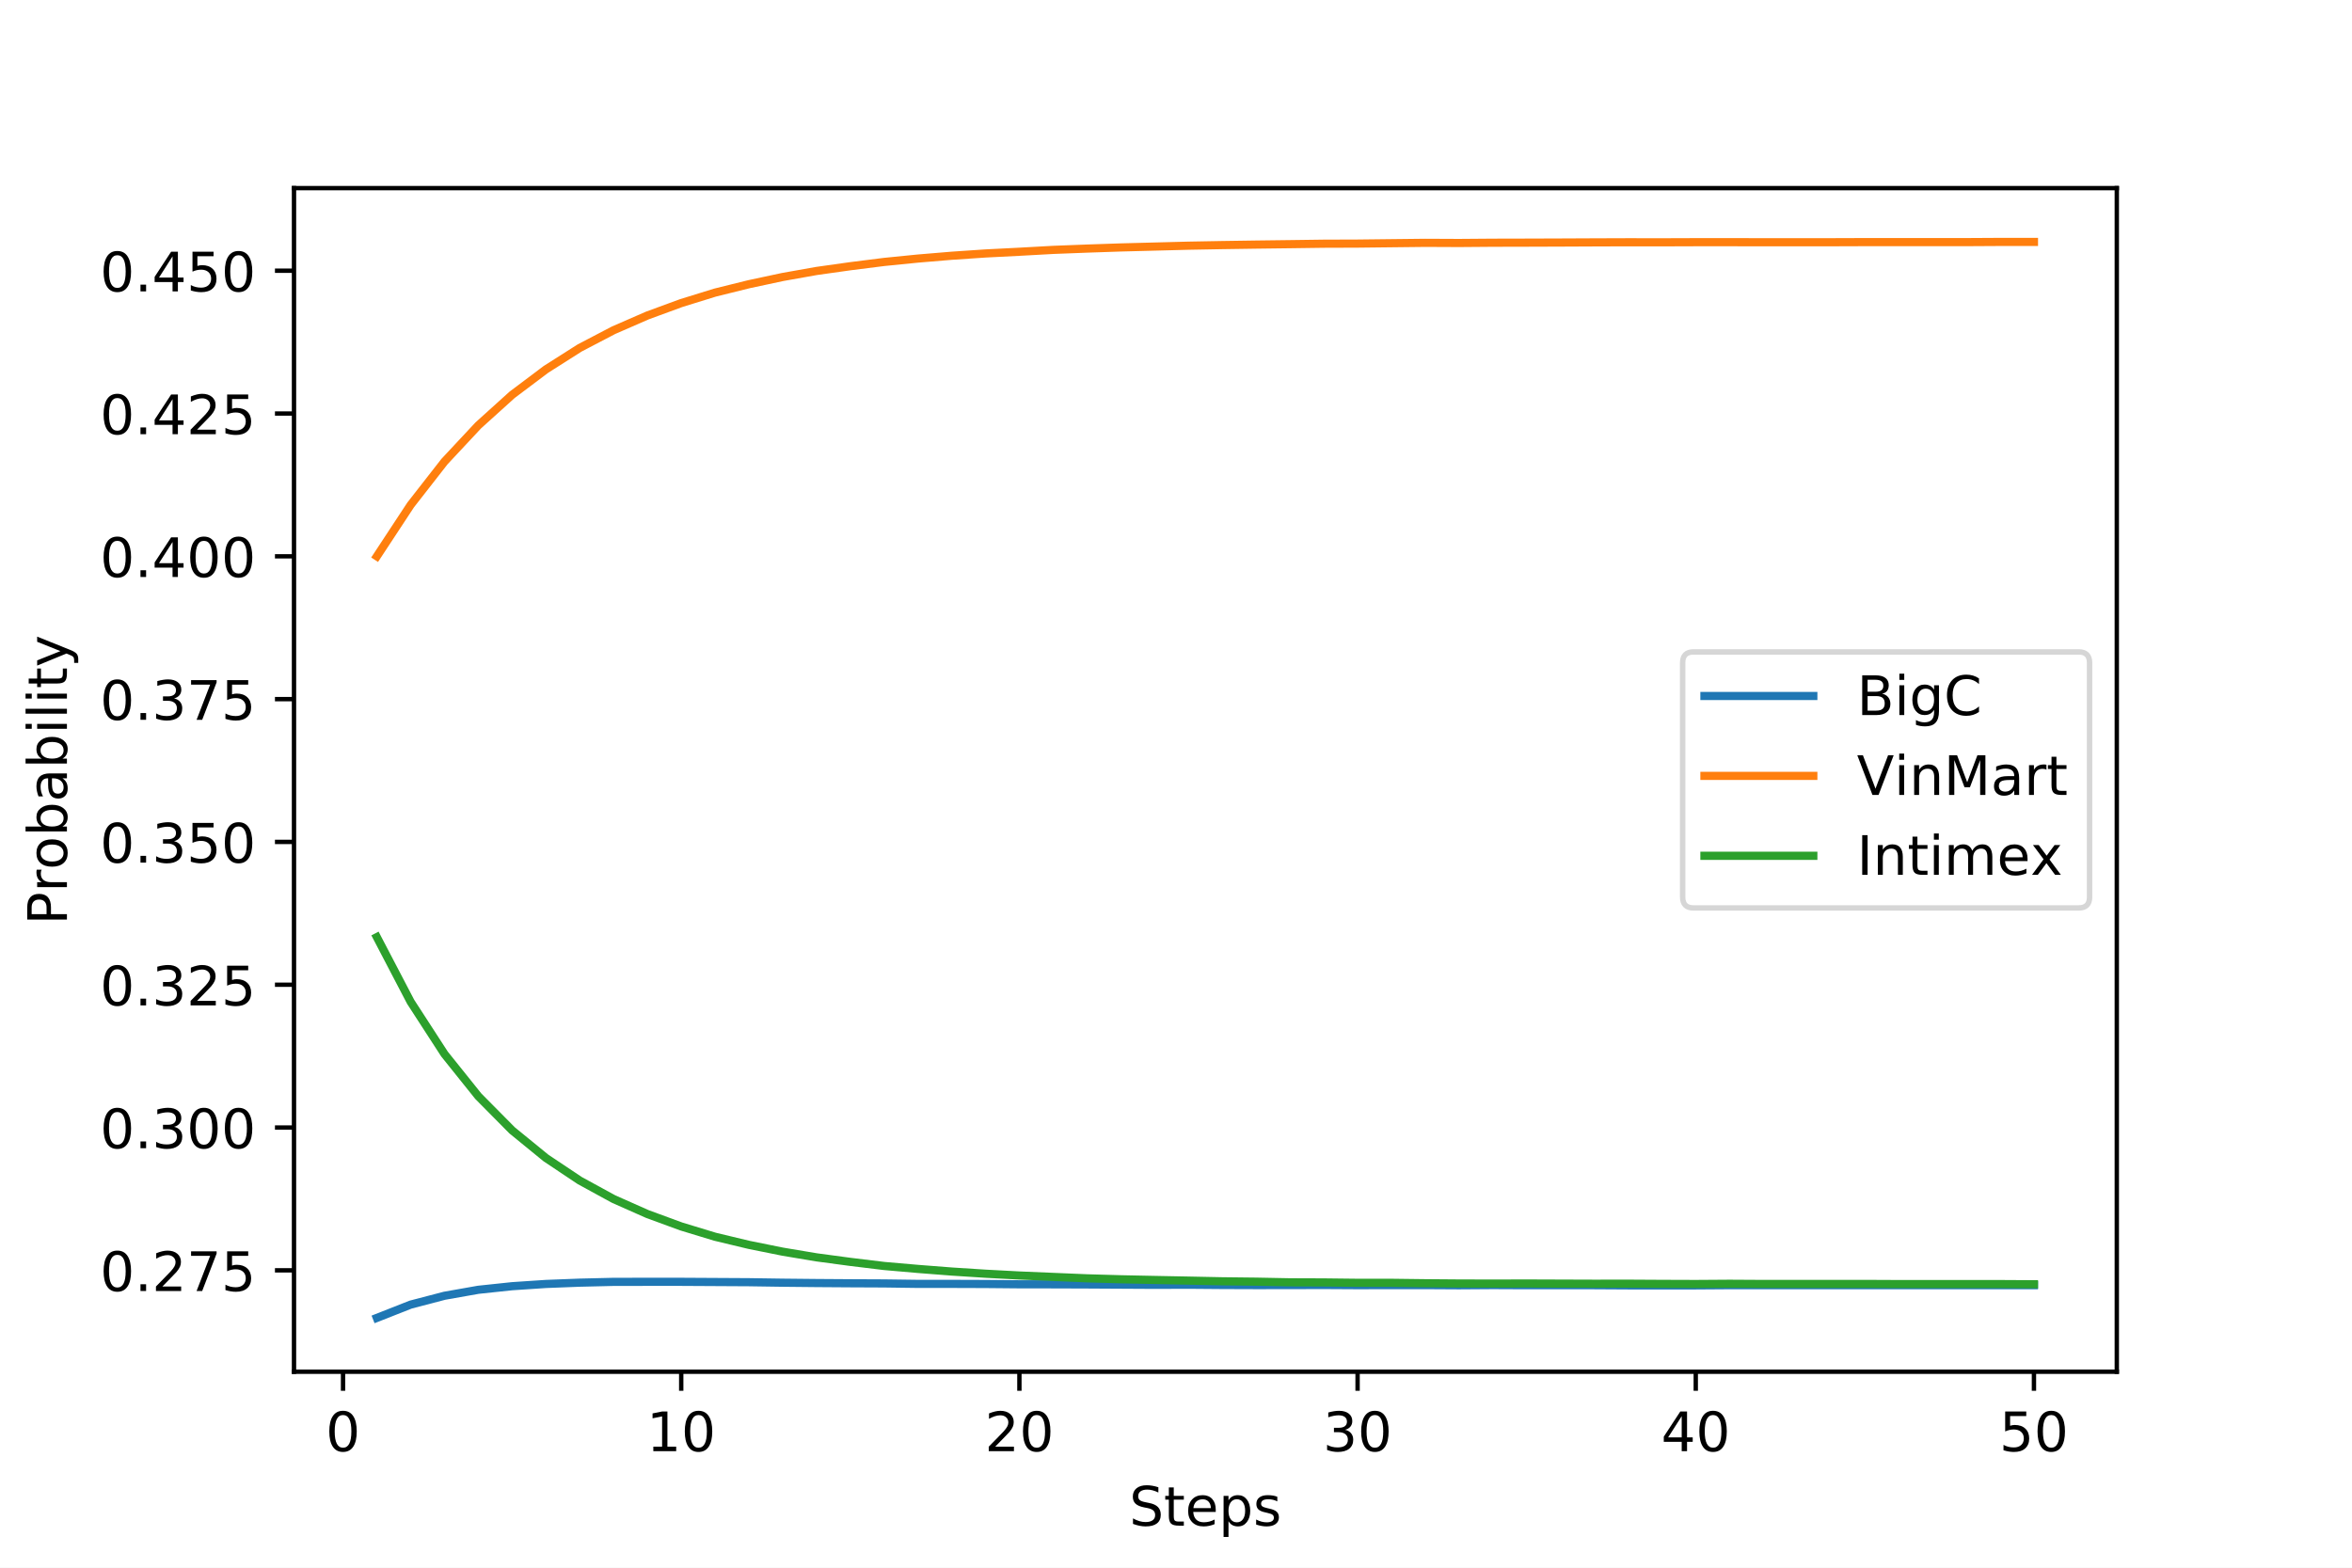
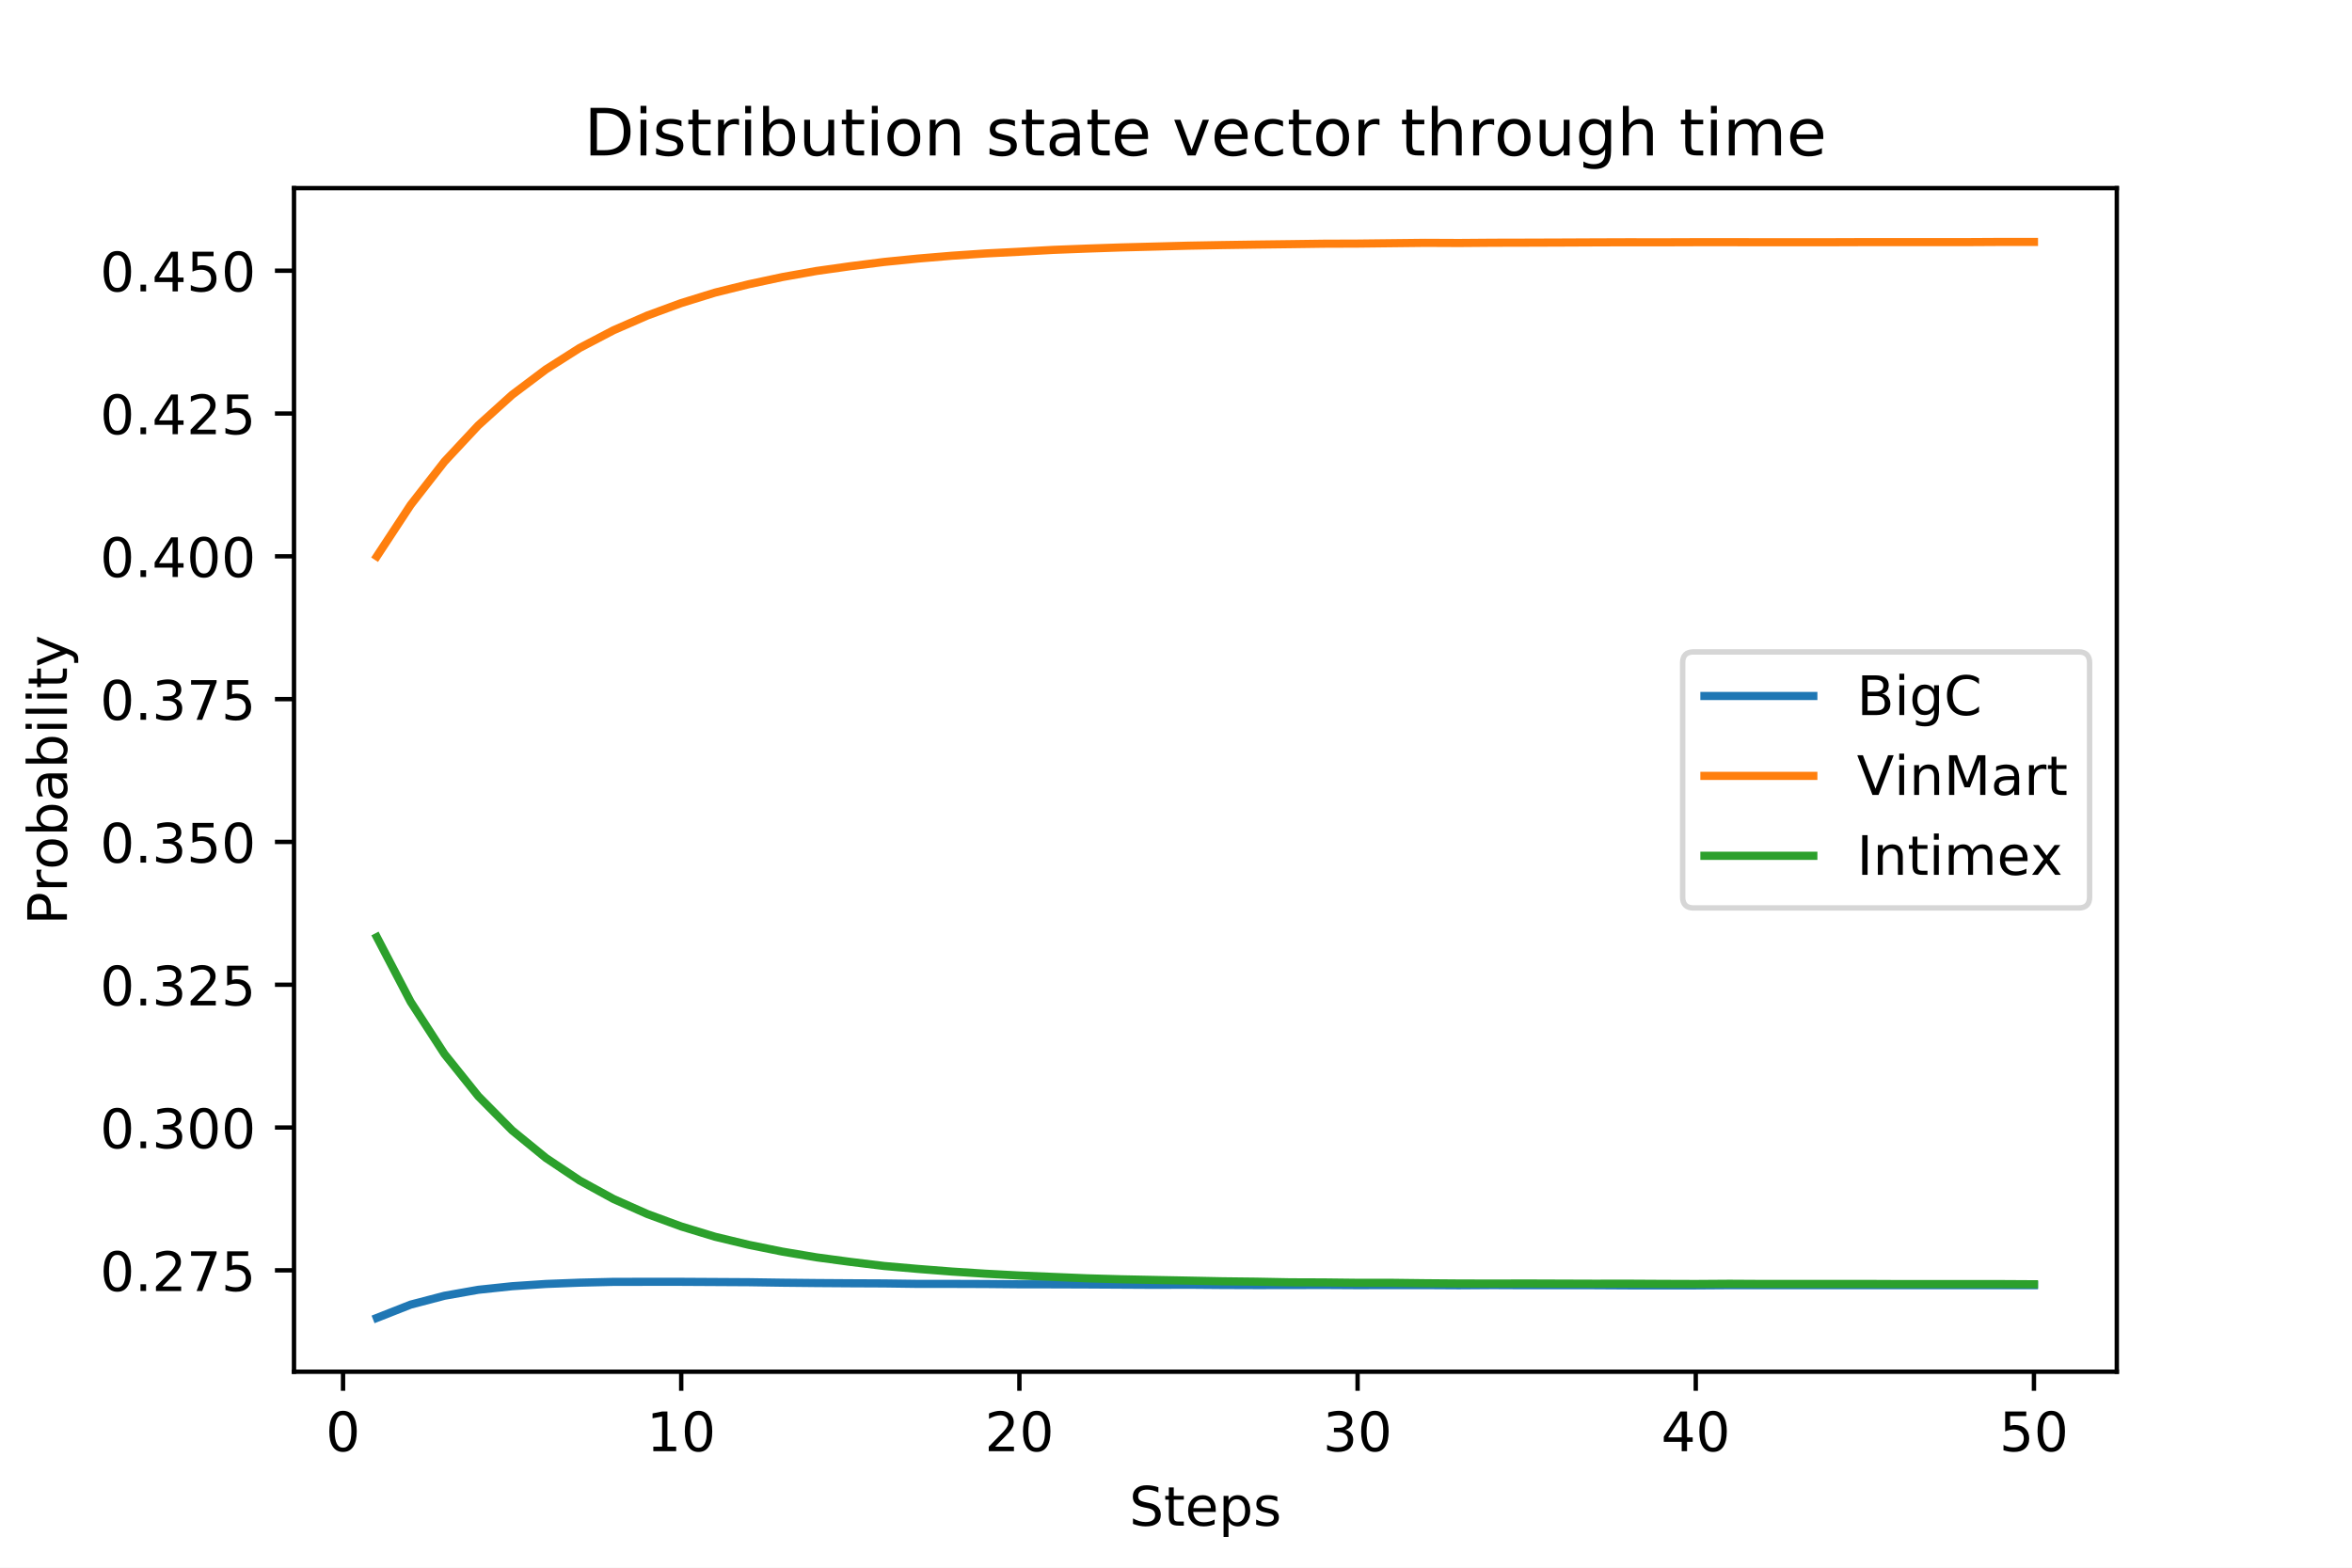
<svg xmlns="http://www.w3.org/2000/svg" xmlns:xlink="http://www.w3.org/1999/xlink" height="288pt" version="1.1" viewBox="0 0 432 288" width="432pt">
  <defs>
    <style type="text/css">
*{stroke-linecap:butt;stroke-linejoin:round;}
  </style>
  </defs>
  <g id="figure_1">
    <g id="patch_1">
      <path d="M 0 288  L 432 288  L 432 0  L 0 0  z " style="fill:#ffffff;" />
    </g>
    <g id="axes_1">
      <g id="patch_2">
        <path d="M 54 252  L 388.8 252  L 388.8 34.56  L 54 34.56  z " style="fill:#ffffff;" />
      </g>
      <g id="matplotlib.axis_1">
        <g id="xtick_1">
          <g id="line2d_1">
            <defs>
-               <path d="M 0 0  L 0 3.5  " id="md84791d3c9" style="stroke:#000000;stroke-width:0.8;" />
-             </defs>
-             <g>
-               <use style="stroke:#000000;stroke-width:0.8;" x="63.007" xlink:href="#md84791d3c9" y="252" />
+               <path d="M 0 0  L 0 3.5  " id="m79818ab6c9" style="stroke:#000000;stroke-width:0.8;" />
+             </defs>
+             <g>
+               <use style="stroke:#000000;stroke-width:0.8;" x="63.007" xlink:href="#m79818ab6c9" y="252" />
            </g>
          </g>
          <g id="text_1">
            <defs>
              <path d="M 31.781 66.406  Q 24.172 66.406 20.328 58.906  Q 16.5 51.422 16.5 36.375  Q 16.5 21.391 20.328 13.891  Q 24.172 6.391 31.781 6.391  Q 39.453 6.391 43.281 13.891  Q 47.125 21.391 47.125 36.375  Q 47.125 51.422 43.281 58.906  Q 39.453 66.406 31.781 66.406  z M 31.781 74.219  Q 44.047 74.219 50.516 64.516  Q 56.984 54.828 56.984 36.375  Q 56.984 17.969 50.516 8.266  Q 44.047 -1.422 31.781 -1.422  Q 19.531 -1.422 13.062 8.266  Q 6.594 17.969 6.594 36.375  Q 6.594 54.828 13.062 64.516  Q 19.531 74.219 31.781 74.219  z " id="DejaVuSans-48" />
            </defs>
            <g transform="translate(59.82543 266.5984)scale(0.1 -0.1)">
              <use xlink:href="#DejaVuSans-48" />
            </g>
          </g>
        </g>
        <g id="xtick_2">
          <g id="line2d_2">
            <g>
-               <use style="stroke:#000000;stroke-width:0.8;" x="125.122" xlink:href="#md84791d3c9" y="252" />
+               <use style="stroke:#000000;stroke-width:0.8;" x="125.122" xlink:href="#m79818ab6c9" y="252" />
            </g>
          </g>
          <g id="text_2">
            <defs>
              <path d="M 12.406 8.297  L 28.516 8.297  L 28.516 63.922  L 10.984 60.406  L 10.984 69.391  L 28.422 72.906  L 38.281 72.906  L 38.281 8.297  L 54.391 8.297  L 54.391 0  L 12.406 0  z " id="DejaVuSans-49" />
            </defs>
            <g transform="translate(118.7592 266.5984)scale(0.1 -0.1)">
              <use xlink:href="#DejaVuSans-49" />
              <use x="63.623" xlink:href="#DejaVuSans-48" />
            </g>
          </g>
        </g>
        <g id="xtick_3">
          <g id="line2d_3">
            <g>
-               <use style="stroke:#000000;stroke-width:0.8;" x="187.237" xlink:href="#md84791d3c9" y="252" />
+               <use style="stroke:#000000;stroke-width:0.8;" x="187.237" xlink:href="#m79818ab6c9" y="252" />
            </g>
          </g>
          <g id="text_3">
            <defs>
              <path d="M 19.188 8.297  L 53.609 8.297  L 53.609 0  L 7.328 0  L 7.328 8.297  Q 12.938 14.109 22.625 23.891  Q 32.328 33.688 34.812 36.531  Q 39.547 41.844 41.422 45.531  Q 43.312 49.219 43.312 52.781  Q 43.312 58.594 39.234 62.25  Q 35.156 65.922 28.609 65.922  Q 23.969 65.922 18.812 64.312  Q 13.672 62.703 7.812 59.422  L 7.812 69.391  Q 13.766 71.781 18.938 73  Q 24.125 74.219 28.422 74.219  Q 39.75 74.219 46.484 68.547  Q 53.219 62.891 53.219 53.422  Q 53.219 48.922 51.531 44.891  Q 49.859 40.875 45.406 35.406  Q 44.188 33.984 37.641 27.219  Q 31.109 20.453 19.188 8.297  z " id="DejaVuSans-50" />
            </defs>
            <g transform="translate(180.8742 266.5984)scale(0.1 -0.1)">
              <use xlink:href="#DejaVuSans-50" />
              <use x="63.623" xlink:href="#DejaVuSans-48" />
            </g>
          </g>
        </g>
        <g id="xtick_4">
          <g id="line2d_4">
            <g>
-               <use style="stroke:#000000;stroke-width:0.8;" x="249.352" xlink:href="#md84791d3c9" y="252" />
+               <use style="stroke:#000000;stroke-width:0.8;" x="249.352" xlink:href="#m79818ab6c9" y="252" />
            </g>
          </g>
          <g id="text_4">
            <defs>
              <path d="M 40.578 39.312  Q 47.656 37.797 51.625 33  Q 55.609 28.219 55.609 21.188  Q 55.609 10.406 48.188 4.484  Q 40.766 -1.422 27.094 -1.422  Q 22.516 -1.422 17.656 -0.516  Q 12.797 0.391 7.625 2.203  L 7.625 11.719  Q 11.719 9.328 16.594 8.109  Q 21.484 6.891 26.812 6.891  Q 36.078 6.891 40.938 10.547  Q 45.797 14.203 45.797 21.188  Q 45.797 27.641 41.281 31.266  Q 36.766 34.906 28.719 34.906  L 20.219 34.906  L 20.219 43.016  L 29.109 43.016  Q 36.375 43.016 40.234 45.922  Q 44.094 48.828 44.094 54.297  Q 44.094 59.906 40.109 62.906  Q 36.141 65.922 28.719 65.922  Q 24.656 65.922 20.016 65.031  Q 15.375 64.156 9.812 62.312  L 9.812 71.094  Q 15.438 72.656 20.344 73.438  Q 25.25 74.219 29.594 74.219  Q 40.828 74.219 47.359 69.109  Q 53.906 64.016 53.906 55.328  Q 53.906 49.266 50.438 45.094  Q 46.969 40.922 40.578 39.312  z " id="DejaVuSans-51" />
            </defs>
            <g transform="translate(242.9893 266.5984)scale(0.1 -0.1)">
              <use xlink:href="#DejaVuSans-51" />
              <use x="63.623" xlink:href="#DejaVuSans-48" />
            </g>
          </g>
        </g>
        <g id="xtick_5">
          <g id="line2d_5">
            <g>
-               <use style="stroke:#000000;stroke-width:0.8;" x="311.467" xlink:href="#md84791d3c9" y="252" />
+               <use style="stroke:#000000;stroke-width:0.8;" x="311.467" xlink:href="#m79818ab6c9" y="252" />
            </g>
          </g>
          <g id="text_5">
            <defs>
              <path d="M 37.797 64.312  L 12.891 25.391  L 37.797 25.391  z M 35.203 72.906  L 47.609 72.906  L 47.609 25.391  L 58.016 25.391  L 58.016 17.188  L 47.609 17.188  L 47.609 0  L 37.797 0  L 37.797 17.188  L 4.891 17.188  L 4.891 26.703  z " id="DejaVuSans-52" />
            </defs>
            <g transform="translate(305.1043 266.5984)scale(0.1 -0.1)">
              <use xlink:href="#DejaVuSans-52" />
              <use x="63.623" xlink:href="#DejaVuSans-48" />
            </g>
          </g>
        </g>
        <g id="xtick_6">
          <g id="line2d_6">
            <g>
-               <use style="stroke:#000000;stroke-width:0.8;" x="373.582" xlink:href="#md84791d3c9" y="252" />
+               <use style="stroke:#000000;stroke-width:0.8;" x="373.582" xlink:href="#m79818ab6c9" y="252" />
            </g>
          </g>
          <g id="text_6">
            <defs>
              <path d="M 10.797 72.906  L 49.516 72.906  L 49.516 64.594  L 19.828 64.594  L 19.828 46.734  Q 21.969 47.469 24.109 47.828  Q 26.266 48.188 28.422 48.188  Q 40.625 48.188 47.75 41.5  Q 54.891 34.812 54.891 23.391  Q 54.891 11.625 47.562 5.094  Q 40.234 -1.422 26.906 -1.422  Q 22.312 -1.422 17.547 -0.641  Q 12.797 0.141 7.719 1.703  L 7.719 11.625  Q 12.109 9.234 16.797 8.062  Q 21.484 6.891 26.703 6.891  Q 35.156 6.891 40.078 11.328  Q 45.016 15.766 45.016 23.391  Q 45.016 31 40.078 35.438  Q 35.156 39.891 26.703 39.891  Q 22.75 39.891 18.812 39.016  Q 14.891 38.141 10.797 36.281  z " id="DejaVuSans-53" />
            </defs>
            <g transform="translate(367.2193 266.5984)scale(0.1 -0.1)">
              <use xlink:href="#DejaVuSans-53" />
              <use x="63.623" xlink:href="#DejaVuSans-48" />
            </g>
          </g>
        </g>
        <g id="text_7">
          <defs>
            <path d="M 53.516 70.516  L 53.516 60.891  Q 47.906 63.578 42.922 64.891  Q 37.938 66.219 33.297 66.219  Q 25.25 66.219 20.875 63.094  Q 16.5 59.969 16.5 54.203  Q 16.5 49.359 19.406 46.891  Q 22.312 44.438 30.422 42.922  L 36.375 41.703  Q 47.406 39.594 52.656 34.297  Q 57.906 29 57.906 20.125  Q 57.906 9.516 50.797 4.047  Q 43.703 -1.422 29.984 -1.422  Q 24.812 -1.422 18.969 -0.25  Q 13.141 0.922 6.891 3.219  L 6.891 13.375  Q 12.891 10.016 18.656 8.297  Q 24.422 6.594 29.984 6.594  Q 38.422 6.594 43.016 9.906  Q 47.609 13.234 47.609 19.391  Q 47.609 24.75 44.312 27.781  Q 41.016 30.812 33.5 32.328  L 27.484 33.5  Q 16.453 35.688 11.516 40.375  Q 6.594 45.062 6.594 53.422  Q 6.594 63.094 13.406 68.656  Q 20.219 74.219 32.172 74.219  Q 37.312 74.219 42.625 73.281  Q 47.953 72.359 53.516 70.516  z " id="DejaVuSans-83" />
            <path d="M 18.312 70.219  L 18.312 54.688  L 36.812 54.688  L 36.812 47.703  L 18.312 47.703  L 18.312 18.016  Q 18.312 11.328 20.141 9.422  Q 21.969 7.516 27.594 7.516  L 36.812 7.516  L 36.812 0  L 27.594 0  Q 17.188 0 13.234 3.875  Q 9.281 7.766 9.281 18.016  L 9.281 47.703  L 2.688 47.703  L 2.688 54.688  L 9.281 54.688  L 9.281 70.219  z " id="DejaVuSans-116" />
            <path d="M 56.203 29.594  L 56.203 25.203  L 14.891 25.203  Q 15.484 15.922 20.484 11.062  Q 25.484 6.203 34.422 6.203  Q 39.594 6.203 44.453 7.469  Q 49.312 8.734 54.109 11.281  L 54.109 2.781  Q 49.266 0.734 44.188 -0.344  Q 39.109 -1.422 33.891 -1.422  Q 20.797 -1.422 13.156 6.188  Q 5.516 13.812 5.516 26.812  Q 5.516 40.234 12.766 48.109  Q 20.016 56 32.328 56  Q 43.359 56 49.781 48.891  Q 56.203 41.797 56.203 29.594  z M 47.219 32.234  Q 47.125 39.594 43.094 43.984  Q 39.062 48.391 32.422 48.391  Q 24.906 48.391 20.391 44.141  Q 15.875 39.891 15.188 32.172  z " id="DejaVuSans-101" />
            <path d="M 18.109 8.203  L 18.109 -20.797  L 9.078 -20.797  L 9.078 54.688  L 18.109 54.688  L 18.109 46.391  Q 20.953 51.266 25.266 53.625  Q 29.594 56 35.594 56  Q 45.562 56 51.781 48.094  Q 58.016 40.188 58.016 27.297  Q 58.016 14.406 51.781 6.484  Q 45.562 -1.422 35.594 -1.422  Q 29.594 -1.422 25.266 0.953  Q 20.953 3.328 18.109 8.203  z M 48.688 27.297  Q 48.688 37.203 44.609 42.844  Q 40.531 48.484 33.406 48.484  Q 26.266 48.484 22.188 42.844  Q 18.109 37.203 18.109 27.297  Q 18.109 17.391 22.188 11.75  Q 26.266 6.109 33.406 6.109  Q 40.531 6.109 44.609 11.75  Q 48.688 17.391 48.688 27.297  z " id="DejaVuSans-112" />
            <path d="M 44.281 53.078  L 44.281 44.578  Q 40.484 46.531 36.375 47.5  Q 32.281 48.484 27.875 48.484  Q 21.188 48.484 17.844 46.438  Q 14.5 44.391 14.5 40.281  Q 14.5 37.156 16.891 35.375  Q 19.281 33.594 26.516 31.984  L 29.594 31.297  Q 39.156 29.25 43.188 25.516  Q 47.219 21.781 47.219 15.094  Q 47.219 7.469 41.188 3.016  Q 35.156 -1.422 24.609 -1.422  Q 20.219 -1.422 15.453 -0.562  Q 10.688 0.297 5.422 2  L 5.422 11.281  Q 10.406 8.688 15.234 7.391  Q 20.062 6.109 24.812 6.109  Q 31.156 6.109 34.562 8.281  Q 37.984 10.453 37.984 14.406  Q 37.984 18.062 35.516 20.016  Q 33.062 21.969 24.703 23.781  L 21.578 24.516  Q 13.234 26.266 9.516 29.906  Q 5.812 33.547 5.812 39.891  Q 5.812 47.609 11.281 51.797  Q 16.75 56 26.812 56  Q 31.781 56 36.172 55.266  Q 40.578 54.547 44.281 53.078  z " id="DejaVuSans-115" />
          </defs>
          <g transform="translate(207.4102 280.2766)scale(0.1 -0.1)">
            <use xlink:href="#DejaVuSans-83" />
            <use x="63.477" xlink:href="#DejaVuSans-116" />
            <use x="102.686" xlink:href="#DejaVuSans-101" />
            <use x="164.209" xlink:href="#DejaVuSans-112" />
            <use x="227.686" xlink:href="#DejaVuSans-115" />
          </g>
        </g>
      </g>
      <g id="matplotlib.axis_2">
        <g id="ytick_1">
          <g id="line2d_7">
            <defs>
-               <path d="M 0 0  L -3.5 0  " id="md885c3a474" style="stroke:#000000;stroke-width:0.8;" />
-             </defs>
-             <g>
-               <use style="stroke:#000000;stroke-width:0.8;" x="54" xlink:href="#md885c3a474" y="233.372" />
+               <path d="M 0 0  L -3.5 0  " id="mf07be4bb9b" style="stroke:#000000;stroke-width:0.8;" />
+             </defs>
+             <g>
+               <use style="stroke:#000000;stroke-width:0.8;" x="54" xlink:href="#mf07be4bb9b" y="233.372" />
            </g>
          </g>
          <g id="text_8">
            <defs>
              <path d="M 10.688 12.406  L 21 12.406  L 21 0  L 10.688 0  z " id="DejaVuSans-46" />
              <path d="M 8.203 72.906  L 55.078 72.906  L 55.078 68.703  L 28.609 0  L 18.312 0  L 43.219 64.594  L 8.203 64.594  z " id="DejaVuSans-55" />
            </defs>
            <g transform="translate(18.37187 237.1709)scale(0.1 -0.1)">
              <use xlink:href="#DejaVuSans-48" />
              <use x="63.623" xlink:href="#DejaVuSans-46" />
              <use x="95.41" xlink:href="#DejaVuSans-50" />
              <use x="159.033" xlink:href="#DejaVuSans-55" />
              <use x="222.656" xlink:href="#DejaVuSans-53" />
            </g>
          </g>
        </g>
        <g id="ytick_2">
          <g id="line2d_8">
            <g>
-               <use style="stroke:#000000;stroke-width:0.8;" x="54" xlink:href="#md885c3a474" y="207.137" />
+               <use style="stroke:#000000;stroke-width:0.8;" x="54" xlink:href="#mf07be4bb9b" y="207.137" />
            </g>
          </g>
          <g id="text_9">
            <g transform="translate(18.37187 210.9367)scale(0.1 -0.1)">
              <use xlink:href="#DejaVuSans-48" />
              <use x="63.623" xlink:href="#DejaVuSans-46" />
              <use x="95.41" xlink:href="#DejaVuSans-51" />
              <use x="159.033" xlink:href="#DejaVuSans-48" />
              <use x="222.656" xlink:href="#DejaVuSans-48" />
            </g>
          </g>
        </g>
        <g id="ytick_3">
          <g id="line2d_9">
            <g>
-               <use style="stroke:#000000;stroke-width:0.8;" x="54" xlink:href="#md885c3a474" y="180.903" />
+               <use style="stroke:#000000;stroke-width:0.8;" x="54" xlink:href="#mf07be4bb9b" y="180.903" />
            </g>
          </g>
          <g id="text_10">
            <g transform="translate(18.37187 184.7025)scale(0.1 -0.1)">
              <use xlink:href="#DejaVuSans-48" />
              <use x="63.623" xlink:href="#DejaVuSans-46" />
              <use x="95.41" xlink:href="#DejaVuSans-51" />
              <use x="159.033" xlink:href="#DejaVuSans-50" />
              <use x="222.656" xlink:href="#DejaVuSans-53" />
            </g>
          </g>
        </g>
        <g id="ytick_4">
          <g id="line2d_10">
            <g>
-               <use style="stroke:#000000;stroke-width:0.8;" x="54" xlink:href="#md885c3a474" y="154.669" />
+               <use style="stroke:#000000;stroke-width:0.8;" x="54" xlink:href="#mf07be4bb9b" y="154.669" />
            </g>
          </g>
          <g id="text_11">
            <g transform="translate(18.37187 158.4683)scale(0.1 -0.1)">
              <use xlink:href="#DejaVuSans-48" />
              <use x="63.623" xlink:href="#DejaVuSans-46" />
              <use x="95.41" xlink:href="#DejaVuSans-51" />
              <use x="159.033" xlink:href="#DejaVuSans-53" />
              <use x="222.656" xlink:href="#DejaVuSans-48" />
            </g>
          </g>
        </g>
        <g id="ytick_5">
          <g id="line2d_11">
            <g>
-               <use style="stroke:#000000;stroke-width:0.8;" x="54" xlink:href="#md885c3a474" y="128.435" />
+               <use style="stroke:#000000;stroke-width:0.8;" x="54" xlink:href="#mf07be4bb9b" y="128.435" />
            </g>
          </g>
          <g id="text_12">
            <g transform="translate(18.37187 132.2342)scale(0.1 -0.1)">
              <use xlink:href="#DejaVuSans-48" />
              <use x="63.623" xlink:href="#DejaVuSans-46" />
              <use x="95.41" xlink:href="#DejaVuSans-51" />
              <use x="159.033" xlink:href="#DejaVuSans-55" />
              <use x="222.656" xlink:href="#DejaVuSans-53" />
            </g>
          </g>
        </g>
        <g id="ytick_6">
          <g id="line2d_12">
            <g>
-               <use style="stroke:#000000;stroke-width:0.8;" x="54" xlink:href="#md885c3a474" y="102.201" />
+               <use style="stroke:#000000;stroke-width:0.8;" x="54" xlink:href="#mf07be4bb9b" y="102.201" />
            </g>
          </g>
          <g id="text_13">
            <g transform="translate(18.37187 106)scale(0.1 -0.1)">
              <use xlink:href="#DejaVuSans-48" />
              <use x="63.623" xlink:href="#DejaVuSans-46" />
              <use x="95.41" xlink:href="#DejaVuSans-52" />
              <use x="159.033" xlink:href="#DejaVuSans-48" />
              <use x="222.656" xlink:href="#DejaVuSans-48" />
            </g>
          </g>
        </g>
        <g id="ytick_7">
          <g id="line2d_13">
            <g>
-               <use style="stroke:#000000;stroke-width:0.8;" x="54" xlink:href="#md885c3a474" y="75.967" />
+               <use style="stroke:#000000;stroke-width:0.8;" x="54" xlink:href="#mf07be4bb9b" y="75.967" />
            </g>
          </g>
          <g id="text_14">
            <g transform="translate(18.37187 79.76583)scale(0.1 -0.1)">
              <use xlink:href="#DejaVuSans-48" />
              <use x="63.623" xlink:href="#DejaVuSans-46" />
              <use x="95.41" xlink:href="#DejaVuSans-52" />
              <use x="159.033" xlink:href="#DejaVuSans-50" />
              <use x="222.656" xlink:href="#DejaVuSans-53" />
            </g>
          </g>
        </g>
        <g id="ytick_8">
          <g id="line2d_14">
            <g>
-               <use style="stroke:#000000;stroke-width:0.8;" x="54" xlink:href="#md885c3a474" y="49.732" />
+               <use style="stroke:#000000;stroke-width:0.8;" x="54" xlink:href="#mf07be4bb9b" y="49.732" />
            </g>
          </g>
          <g id="text_15">
            <g transform="translate(18.37187 53.53166)scale(0.1 -0.1)">
              <use xlink:href="#DejaVuSans-48" />
              <use x="63.623" xlink:href="#DejaVuSans-46" />
              <use x="95.41" xlink:href="#DejaVuSans-52" />
              <use x="159.033" xlink:href="#DejaVuSans-53" />
              <use x="222.656" xlink:href="#DejaVuSans-48" />
            </g>
          </g>
        </g>
        <g id="text_16">
          <defs>
            <path d="M 19.672 64.797  L 19.672 37.406  L 32.078 37.406  Q 38.969 37.406 42.719 40.969  Q 46.484 44.531 46.484 51.125  Q 46.484 57.672 42.719 61.234  Q 38.969 64.797 32.078 64.797  z M 9.812 72.906  L 32.078 72.906  Q 44.344 72.906 50.609 67.359  Q 56.891 61.812 56.891 51.125  Q 56.891 40.328 50.609 34.812  Q 44.344 29.297 32.078 29.297  L 19.672 29.297  L 19.672 0  L 9.812 0  z " id="DejaVuSans-80" />
            <path d="M 41.109 46.297  Q 39.594 47.172 37.812 47.578  Q 36.031 48 33.891 48  Q 26.266 48 22.188 43.047  Q 18.109 38.094 18.109 28.812  L 18.109 0  L 9.078 0  L 9.078 54.688  L 18.109 54.688  L 18.109 46.188  Q 20.953 51.172 25.484 53.578  Q 30.031 56 36.531 56  Q 37.453 56 38.578 55.875  Q 39.703 55.766 41.062 55.516  z " id="DejaVuSans-114" />
            <path d="M 30.609 48.391  Q 23.391 48.391 19.188 42.75  Q 14.984 37.109 14.984 27.297  Q 14.984 17.484 19.156 11.844  Q 23.344 6.203 30.609 6.203  Q 37.797 6.203 41.984 11.859  Q 46.188 17.531 46.188 27.297  Q 46.188 37.016 41.984 42.703  Q 37.797 48.391 30.609 48.391  z M 30.609 56  Q 42.328 56 49.016 48.375  Q 55.719 40.766 55.719 27.297  Q 55.719 13.875 49.016 6.219  Q 42.328 -1.422 30.609 -1.422  Q 18.844 -1.422 12.172 6.219  Q 5.516 13.875 5.516 27.297  Q 5.516 40.766 12.172 48.375  Q 18.844 56 30.609 56  z " id="DejaVuSans-111" />
            <path d="M 48.688 27.297  Q 48.688 37.203 44.609 42.844  Q 40.531 48.484 33.406 48.484  Q 26.266 48.484 22.188 42.844  Q 18.109 37.203 18.109 27.297  Q 18.109 17.391 22.188 11.75  Q 26.266 6.109 33.406 6.109  Q 40.531 6.109 44.609 11.75  Q 48.688 17.391 48.688 27.297  z M 18.109 46.391  Q 20.953 51.266 25.266 53.625  Q 29.594 56 35.594 56  Q 45.562 56 51.781 48.094  Q 58.016 40.188 58.016 27.297  Q 58.016 14.406 51.781 6.484  Q 45.562 -1.422 35.594 -1.422  Q 29.594 -1.422 25.266 0.953  Q 20.953 3.328 18.109 8.203  L 18.109 0  L 9.078 0  L 9.078 75.984  L 18.109 75.984  z " id="DejaVuSans-98" />
            <path d="M 34.281 27.484  Q 23.391 27.484 19.188 25  Q 14.984 22.516 14.984 16.5  Q 14.984 11.719 18.141 8.906  Q 21.297 6.109 26.703 6.109  Q 34.188 6.109 38.703 11.406  Q 43.219 16.703 43.219 25.484  L 43.219 27.484  z M 52.203 31.203  L 52.203 0  L 43.219 0  L 43.219 8.297  Q 40.141 3.328 35.547 0.953  Q 30.953 -1.422 24.312 -1.422  Q 15.922 -1.422 10.953 3.297  Q 6 8.016 6 15.922  Q 6 25.141 12.172 29.828  Q 18.359 34.516 30.609 34.516  L 43.219 34.516  L 43.219 35.406  Q 43.219 41.609 39.141 45  Q 35.062 48.391 27.688 48.391  Q 23 48.391 18.547 47.266  Q 14.109 46.141 10.016 43.891  L 10.016 52.203  Q 14.938 54.109 19.578 55.047  Q 24.219 56 28.609 56  Q 40.484 56 46.344 49.844  Q 52.203 43.703 52.203 31.203  z " id="DejaVuSans-97" />
            <path d="M 9.422 54.688  L 18.406 54.688  L 18.406 0  L 9.422 0  z M 9.422 75.984  L 18.406 75.984  L 18.406 64.594  L 9.422 64.594  z " id="DejaVuSans-105" />
            <path d="M 9.422 75.984  L 18.406 75.984  L 18.406 0  L 9.422 0  z " id="DejaVuSans-108" />
            <path d="M 32.172 -5.078  Q 28.375 -14.844 24.75 -17.812  Q 21.141 -20.797 15.094 -20.797  L 7.906 -20.797  L 7.906 -13.281  L 13.188 -13.281  Q 16.891 -13.281 18.938 -11.516  Q 21 -9.766 23.484 -3.219  L 25.094 0.875  L 2.984 54.688  L 12.5 54.688  L 29.594 11.922  L 46.688 54.688  L 56.203 54.688  z " id="DejaVuSans-121" />
          </defs>
          <g transform="translate(12.29219 169.9066)rotate(-90)scale(0.1 -0.1)">
            <use xlink:href="#DejaVuSans-80" />
            <use x="60.287" xlink:href="#DejaVuSans-114" />
            <use x="101.369" xlink:href="#DejaVuSans-111" />
            <use x="162.551" xlink:href="#DejaVuSans-98" />
            <use x="226.027" xlink:href="#DejaVuSans-97" />
            <use x="287.307" xlink:href="#DejaVuSans-98" />
            <use x="350.783" xlink:href="#DejaVuSans-105" />
            <use x="378.566" xlink:href="#DejaVuSans-108" />
            <use x="406.35" xlink:href="#DejaVuSans-105" />
            <use x="434.133" xlink:href="#DejaVuSans-116" />
            <use x="473.342" xlink:href="#DejaVuSans-121" />
          </g>
        </g>
      </g>
      <g id="line2d_15">
-         <path clip-path="url(#p8ad1e492d2)" d="M 69.218 242.116  L 75.43 239.668  L 81.641 238.045  L 87.853 236.946  L 94.064 236.289  L 100.276 235.876  L 106.487 235.638  L 112.699 235.491  L 118.91 235.484  L 125.122 235.484  L 131.333 235.519  L 137.545 235.554  L 143.756 235.645  L 149.968 235.708  L 156.179 235.75  L 162.391 235.778  L 168.602 235.862  L 174.814 235.862  L 181.025 235.883  L 187.237 235.939  L 193.448 235.946  L 199.66 235.967  L 205.871 236.002  L 212.083 236.037  L 218.294 236.016  L 224.506 236.065  L 230.717 236.086  L 236.929 236.079  L 243.14 236.065  L 249.352 236.1  L 255.563 236.086  L 261.775 236.086  L 267.986 236.121  L 274.198 236.079  L 280.409 236.107  L 286.621 236.107  L 292.832 236.107  L 299.044 236.142  L 305.255 236.142  L 311.467 236.142  L 317.678 236.1  L 323.89 236.1  L 330.101 236.1  L 336.313 236.1  L 342.524 236.1  L 348.736 236.1  L 354.947 236.1  L 361.159 236.1  L 367.37 236.1  L 373.582 236.1  " style="fill:none;stroke:#1f77b4;stroke-linecap:square;stroke-width:1.5;" />
+         <path clip-path="url(#pd2862c74d0)" d="M 69.218 242.116  L 75.43 239.668  L 81.641 238.045  L 87.853 236.946  L 94.064 236.289  L 100.276 235.876  L 106.487 235.638  L 112.699 235.491  L 118.91 235.484  L 125.122 235.484  L 131.333 235.519  L 137.545 235.554  L 143.756 235.645  L 149.968 235.708  L 156.179 235.75  L 162.391 235.778  L 168.602 235.862  L 174.814 235.862  L 181.025 235.883  L 187.237 235.939  L 193.448 235.946  L 199.66 235.967  L 205.871 236.002  L 212.083 236.037  L 218.294 236.016  L 224.506 236.065  L 230.717 236.086  L 236.929 236.079  L 243.14 236.065  L 249.352 236.1  L 255.563 236.086  L 261.775 236.086  L 267.986 236.121  L 274.198 236.079  L 280.409 236.107  L 286.621 236.107  L 292.832 236.107  L 299.044 236.142  L 305.255 236.142  L 311.467 236.142  L 317.678 236.1  L 323.89 236.1  L 330.101 236.1  L 336.313 236.1  L 342.524 236.1  L 348.736 236.1  L 354.947 236.1  L 361.159 236.1  L 367.37 236.1  L 373.582 236.1  " style="fill:none;stroke:#1f77b4;stroke-linecap:square;stroke-width:1.5;" />
      </g>
      <g id="line2d_16">
-         <path clip-path="url(#p8ad1e492d2)" d="M 69.218 102.201  L 75.43 92.756  L 81.641 84.795  L 87.853 78.142  L 94.064 72.532  L 100.276 67.859  L 106.487 63.913  L 112.699 60.667  L 118.91 57.959  L 125.122 55.679  L 131.333 53.755  L 137.545 52.216  L 143.756 50.887  L 149.968 49.781  L 156.179 48.907  L 162.391 48.123  L 168.602 47.501  L 174.814 46.983  L 181.025 46.563  L 187.237 46.249  L 193.448 45.906  L 199.66 45.668  L 205.871 45.458  L 212.083 45.297  L 218.294 45.136  L 224.506 45.024  L 230.717 44.933  L 236.929 44.856  L 243.14 44.772  L 249.352 44.751  L 255.563 44.681  L 261.775 44.612  L 267.986 44.64  L 274.198 44.591  L 280.409 44.577  L 286.621 44.556  L 292.832 44.528  L 299.044 44.507  L 305.255 44.514  L 311.467 44.493  L 317.678 44.493  L 323.89 44.5  L 330.101 44.5  L 336.313 44.5  L 342.524 44.479  L 348.736 44.479  L 354.947 44.479  L 361.159 44.479  L 367.37 44.444  L 373.582 44.444  " style="fill:none;stroke:#ff7f0e;stroke-linecap:square;stroke-width:1.5;" />
+         <path clip-path="url(#pd2862c74d0)" d="M 69.218 102.201  L 75.43 92.756  L 81.641 84.795  L 87.853 78.142  L 94.064 72.532  L 100.276 67.859  L 106.487 63.913  L 112.699 60.667  L 118.91 57.959  L 125.122 55.679  L 131.333 53.755  L 137.545 52.216  L 143.756 50.887  L 149.968 49.781  L 156.179 48.907  L 162.391 48.123  L 168.602 47.501  L 174.814 46.983  L 181.025 46.563  L 187.237 46.249  L 193.448 45.906  L 199.66 45.668  L 205.871 45.458  L 212.083 45.297  L 218.294 45.136  L 224.506 45.024  L 230.717 44.933  L 236.929 44.856  L 243.14 44.772  L 249.352 44.751  L 255.563 44.681  L 261.775 44.612  L 267.986 44.64  L 274.198 44.591  L 280.409 44.577  L 286.621 44.556  L 292.832 44.528  L 299.044 44.507  L 305.255 44.514  L 311.467 44.493  L 317.678 44.493  L 323.89 44.5  L 330.101 44.5  L 336.313 44.5  L 342.524 44.479  L 348.736 44.479  L 354.947 44.479  L 361.159 44.479  L 367.37 44.444  L 373.582 44.444  " style="fill:none;stroke:#ff7f0e;stroke-linecap:square;stroke-width:1.5;" />
      </g>
      <g id="line2d_17">
-         <path clip-path="url(#p8ad1e492d2)" d="M 69.218 172.159  L 75.43 184.051  L 81.641 193.636  L 87.853 201.387  L 94.064 207.662  L 100.276 212.734  L 106.487 216.883  L 112.699 220.276  L 118.91 223.032  L 125.122 225.313  L 131.333 227.201  L 137.545 228.691  L 143.756 229.944  L 149.968 230.986  L 156.179 231.819  L 162.391 232.574  L 168.602 233.113  L 174.814 233.596  L 181.025 233.994  L 187.237 234.323  L 193.448 234.582  L 199.66 234.841  L 205.871 235.016  L 212.083 235.142  L 218.294 235.261  L 224.506 235.386  L 230.717 235.456  L 236.929 235.575  L 243.14 235.596  L 249.352 235.666  L 255.563 235.666  L 261.775 235.743  L 267.986 235.792  L 274.198 235.806  L 280.409 235.792  L 286.621 235.813  L 292.832 235.834  L 299.044 235.827  L 305.255 235.862  L 311.467 235.883  L 317.678 235.841  L 323.89 235.876  L 330.101 235.876  L 336.313 235.869  L 342.524 235.869  L 348.736 235.897  L 354.947 235.897  L 361.159 235.897  L 367.37 235.897  L 373.582 235.932  " style="fill:none;stroke:#2ca02c;stroke-linecap:square;stroke-width:1.5;" />
+         <path clip-path="url(#pd2862c74d0)" d="M 69.218 172.159  L 75.43 184.051  L 81.641 193.636  L 87.853 201.387  L 94.064 207.662  L 100.276 212.734  L 106.487 216.883  L 112.699 220.276  L 118.91 223.032  L 125.122 225.313  L 131.333 227.201  L 137.545 228.691  L 143.756 229.944  L 149.968 230.986  L 156.179 231.819  L 162.391 232.574  L 168.602 233.113  L 174.814 233.596  L 181.025 233.994  L 187.237 234.323  L 193.448 234.582  L 199.66 234.841  L 205.871 235.016  L 212.083 235.142  L 218.294 235.261  L 224.506 235.386  L 230.717 235.456  L 236.929 235.575  L 243.14 235.596  L 249.352 235.666  L 255.563 235.666  L 261.775 235.743  L 267.986 235.792  L 274.198 235.806  L 280.409 235.792  L 286.621 235.813  L 292.832 235.834  L 299.044 235.827  L 305.255 235.862  L 311.467 235.883  L 317.678 235.841  L 323.89 235.876  L 330.101 235.876  L 336.313 235.869  L 342.524 235.869  L 348.736 235.897  L 354.947 235.897  L 361.159 235.897  L 367.37 235.897  L 373.582 235.932  " style="fill:none;stroke:#2ca02c;stroke-linecap:square;stroke-width:1.5;" />
      </g>
      <g id="patch_3">
        <path d="M 54 252  L 54 34.56  " style="fill:none;stroke:#000000;stroke-linecap:square;stroke-linejoin:miter;stroke-width:0.8;" />
      </g>
      <g id="patch_4">
        <path d="M 388.8 252  L 388.8 34.56  " style="fill:none;stroke:#000000;stroke-linecap:square;stroke-linejoin:miter;stroke-width:0.8;" />
      </g>
      <g id="patch_5">
        <path d="M 54 252  L 388.8 252  " style="fill:none;stroke:#000000;stroke-linecap:square;stroke-linejoin:miter;stroke-width:0.8;" />
      </g>
      <g id="patch_6">
        <path d="M 54 34.56  L 388.8 34.56  " style="fill:none;stroke:#000000;stroke-linecap:square;stroke-linejoin:miter;stroke-width:0.8;" />
+       </g>
+       <g id="text_17">
+         <defs>
+           <path d="M 19.672 64.797  L 19.672 8.109  L 31.594 8.109  Q 46.688 8.109 53.688 14.938  Q 60.688 21.781 60.688 36.531  Q 60.688 51.172 53.688 57.984  Q 46.688 64.797 31.594 64.797  z M 9.812 72.906  L 30.078 72.906  Q 51.266 72.906 61.172 64.094  Q 71.094 55.281 71.094 36.531  Q 71.094 17.672 61.125 8.828  Q 51.172 0 30.078 0  L 9.812 0  z " id="DejaVuSans-68" />
+           <path d="M 8.5 21.578  L 8.5 54.688  L 17.484 54.688  L 17.484 21.922  Q 17.484 14.156 20.5 10.266  Q 23.531 6.391 29.594 6.391  Q 36.859 6.391 41.078 11.031  Q 45.312 15.672 45.312 23.688  L 45.312 54.688  L 54.297 54.688  L 54.297 0  L 45.312 0  L 45.312 8.406  Q 42.047 3.422 37.719 1  Q 33.406 -1.422 27.688 -1.422  Q 18.266 -1.422 13.375 4.438  Q 8.5 10.297 8.5 21.578  z M 31.109 56  z " id="DejaVuSans-117" />
+           <path d="M 54.891 33.016  L 54.891 0  L 45.906 0  L 45.906 32.719  Q 45.906 40.484 42.875 44.328  Q 39.844 48.188 33.797 48.188  Q 26.516 48.188 22.312 43.547  Q 18.109 38.922 18.109 30.906  L 18.109 0  L 9.078 0  L 9.078 54.688  L 18.109 54.688  L 18.109 46.188  Q 21.344 51.125 25.703 53.562  Q 30.078 56 35.797 56  Q 45.219 56 50.047 50.172  Q 54.891 44.344 54.891 33.016  z " id="DejaVuSans-110" />
+           <path id="DejaVuSans-32" />
+           <path d="M 2.984 54.688  L 12.5 54.688  L 29.594 8.797  L 46.688 54.688  L 56.203 54.688  L 35.688 0  L 23.484 0  z " id="DejaVuSans-118" />
+           <path d="M 48.781 52.594  L 48.781 44.188  Q 44.969 46.297 41.141 47.344  Q 37.312 48.391 33.406 48.391  Q 24.656 48.391 19.812 42.844  Q 14.984 37.312 14.984 27.297  Q 14.984 17.281 19.812 11.734  Q 24.656 6.203 33.406 6.203  Q 37.312 6.203 41.141 7.25  Q 44.969 8.297 48.781 10.406  L 48.781 2.094  Q 45.016 0.344 40.984 -0.531  Q 36.969 -1.422 32.422 -1.422  Q 20.062 -1.422 12.781 6.344  Q 5.516 14.109 5.516 27.297  Q 5.516 40.672 12.859 48.328  Q 20.219 56 33.016 56  Q 37.156 56 41.109 55.141  Q 45.062 54.297 48.781 52.594  z " id="DejaVuSans-99" />
+           <path d="M 54.891 33.016  L 54.891 0  L 45.906 0  L 45.906 32.719  Q 45.906 40.484 42.875 44.328  Q 39.844 48.188 33.797 48.188  Q 26.516 48.188 22.312 43.547  Q 18.109 38.922 18.109 30.906  L 18.109 0  L 9.078 0  L 9.078 75.984  L 18.109 75.984  L 18.109 46.188  Q 21.344 51.125 25.703 53.562  Q 30.078 56 35.797 56  Q 45.219 56 50.047 50.172  Q 54.891 44.344 54.891 33.016  z " id="DejaVuSans-104" />
+           <path d="M 45.406 27.984  Q 45.406 37.75 41.375 43.109  Q 37.359 48.484 30.078 48.484  Q 22.859 48.484 18.828 43.109  Q 14.797 37.75 14.797 27.984  Q 14.797 18.266 18.828 12.891  Q 22.859 7.516 30.078 7.516  Q 37.359 7.516 41.375 12.891  Q 45.406 18.266 45.406 27.984  z M 54.391 6.781  Q 54.391 -7.172 48.188 -13.984  Q 42 -20.797 29.203 -20.797  Q 24.469 -20.797 20.266 -20.094  Q 16.062 -19.391 12.109 -17.922  L 12.109 -9.188  Q 16.062 -11.328 19.922 -12.344  Q 23.781 -13.375 27.781 -13.375  Q 36.625 -13.375 41.016 -8.766  Q 45.406 -4.156 45.406 5.172  L 45.406 9.625  Q 42.625 4.781 38.281 2.391  Q 33.938 0 27.875 0  Q 17.828 0 11.672 7.656  Q 5.516 15.328 5.516 27.984  Q 5.516 40.672 11.672 48.328  Q 17.828 56 27.875 56  Q 33.938 56 38.281 53.609  Q 42.625 51.219 45.406 46.391  L 45.406 54.688  L 54.391 54.688  z " id="DejaVuSans-103" />
+           <path d="M 52 44.188  Q 55.375 50.25 60.062 53.125  Q 64.75 56 71.094 56  Q 79.641 56 84.281 50.016  Q 88.922 44.047 88.922 33.016  L 88.922 0  L 79.891 0  L 79.891 32.719  Q 79.891 40.578 77.094 44.375  Q 74.312 48.188 68.609 48.188  Q 61.625 48.188 57.562 43.547  Q 53.516 38.922 53.516 30.906  L 53.516 0  L 44.484 0  L 44.484 32.719  Q 44.484 40.625 41.703 44.406  Q 38.922 48.188 33.109 48.188  Q 26.219 48.188 22.156 43.531  Q 18.109 38.875 18.109 30.906  L 18.109 0  L 9.078 0  L 9.078 54.688  L 18.109 54.688  L 18.109 46.188  Q 21.188 51.219 25.484 53.609  Q 29.781 56 35.688 56  Q 41.656 56 45.828 52.969  Q 50 49.953 52 44.188  z " id="DejaVuSans-109" />
+         </defs>
+         <g transform="translate(107.2791 28.56)scale(0.12 -0.12)">
+           <use xlink:href="#DejaVuSans-68" />
+           <use x="77.002" xlink:href="#DejaVuSans-105" />
+           <use x="104.785" xlink:href="#DejaVuSans-115" />
+           <use x="156.885" xlink:href="#DejaVuSans-116" />
+           <use x="196.094" xlink:href="#DejaVuSans-114" />
+           <use x="237.207" xlink:href="#DejaVuSans-105" />
+           <use x="264.99" xlink:href="#DejaVuSans-98" />
+           <use x="328.467" xlink:href="#DejaVuSans-117" />
+           <use x="391.846" xlink:href="#DejaVuSans-116" />
+           <use x="431.055" xlink:href="#DejaVuSans-105" />
+           <use x="458.838" xlink:href="#DejaVuSans-111" />
+           <use x="520.02" xlink:href="#DejaVuSans-110" />
+           <use x="583.398" xlink:href="#DejaVuSans-32" />
+           <use x="615.186" xlink:href="#DejaVuSans-115" />
+           <use x="667.285" xlink:href="#DejaVuSans-116" />
+           <use x="706.494" xlink:href="#DejaVuSans-97" />
+           <use x="767.773" xlink:href="#DejaVuSans-116" />
+           <use x="806.982" xlink:href="#DejaVuSans-101" />
+           <use x="868.506" xlink:href="#DejaVuSans-32" />
+           <use x="900.293" xlink:href="#DejaVuSans-118" />
+           <use x="959.473" xlink:href="#DejaVuSans-101" />
+           <use x="1020.996" xlink:href="#DejaVuSans-99" />
+           <use x="1075.977" xlink:href="#DejaVuSans-116" />
+           <use x="1115.186" xlink:href="#DejaVuSans-111" />
+           <use x="1176.367" xlink:href="#DejaVuSans-114" />
+           <use x="1217.48" xlink:href="#DejaVuSans-32" />
+           <use x="1249.268" xlink:href="#DejaVuSans-116" />
+           <use x="1288.477" xlink:href="#DejaVuSans-104" />
+           <use x="1351.855" xlink:href="#DejaVuSans-114" />
+           <use x="1392.938" xlink:href="#DejaVuSans-111" />
+           <use x="1454.119" xlink:href="#DejaVuSans-117" />
+           <use x="1517.498" xlink:href="#DejaVuSans-103" />
+           <use x="1580.975" xlink:href="#DejaVuSans-104" />
+           <use x="1644.354" xlink:href="#DejaVuSans-32" />
+           <use x="1676.141" xlink:href="#DejaVuSans-116" />
+           <use x="1715.35" xlink:href="#DejaVuSans-105" />
+           <use x="1743.133" xlink:href="#DejaVuSans-109" />
+           <use x="1840.545" xlink:href="#DejaVuSans-101" />
+         </g>
      </g>
      <g id="legend_1">
        <g id="patch_7">
          <path d="M 311.059 166.797  L 381.8 166.797  Q 383.8 166.797 383.8 164.797  L 383.8 121.763  Q 383.8 119.763 381.8 119.763  L 311.059 119.763  Q 309.059 119.763 309.059 121.763  L 309.059 164.797  Q 309.059 166.797 311.059 166.797  z " style="fill:#ffffff;opacity:0.8;stroke:#cccccc;stroke-linejoin:miter;" />
        </g>
        <g id="line2d_18">
          <path d="M 313.059 127.861  L 333.059 127.861  " style="fill:none;stroke:#1f77b4;stroke-linecap:square;stroke-width:1.5;" />
        </g>
        <g id="line2d_19" />
-         <g id="text_17">
+         <g id="text_18">
          <defs>
            <path d="M 19.672 34.812  L 19.672 8.109  L 35.5 8.109  Q 43.453 8.109 47.281 11.406  Q 51.125 14.703 51.125 21.484  Q 51.125 28.328 47.281 31.562  Q 43.453 34.812 35.5 34.812  z M 19.672 64.797  L 19.672 42.828  L 34.281 42.828  Q 41.5 42.828 45.031 45.531  Q 48.578 48.25 48.578 53.812  Q 48.578 59.328 45.031 62.062  Q 41.5 64.797 34.281 64.797  z M 9.812 72.906  L 35.016 72.906  Q 46.297 72.906 52.391 68.219  Q 58.5 63.531 58.5 54.891  Q 58.5 48.188 55.375 44.234  Q 52.25 40.281 46.188 39.312  Q 53.469 37.75 57.5 32.781  Q 61.531 27.828 61.531 20.406  Q 61.531 10.641 54.891 5.312  Q 48.25 0 35.984 0  L 9.812 0  z " id="DejaVuSans-66" />
-             <path d="M 45.406 27.984  Q 45.406 37.75 41.375 43.109  Q 37.359 48.484 30.078 48.484  Q 22.859 48.484 18.828 43.109  Q 14.797 37.75 14.797 27.984  Q 14.797 18.266 18.828 12.891  Q 22.859 7.516 30.078 7.516  Q 37.359 7.516 41.375 12.891  Q 45.406 18.266 45.406 27.984  z M 54.391 6.781  Q 54.391 -7.172 48.188 -13.984  Q 42 -20.797 29.203 -20.797  Q 24.469 -20.797 20.266 -20.094  Q 16.062 -19.391 12.109 -17.922  L 12.109 -9.188  Q 16.062 -11.328 19.922 -12.344  Q 23.781 -13.375 27.781 -13.375  Q 36.625 -13.375 41.016 -8.766  Q 45.406 -4.156 45.406 5.172  L 45.406 9.625  Q 42.625 4.781 38.281 2.391  Q 33.938 0 27.875 0  Q 17.828 0 11.672 7.656  Q 5.516 15.328 5.516 27.984  Q 5.516 40.672 11.672 48.328  Q 17.828 56 27.875 56  Q 33.938 56 38.281 53.609  Q 42.625 51.219 45.406 46.391  L 45.406 54.688  L 54.391 54.688  z " id="DejaVuSans-103" />
            <path d="M 64.406 67.281  L 64.406 56.891  Q 59.422 61.531 53.781 63.812  Q 48.141 66.109 41.797 66.109  Q 29.297 66.109 22.656 58.469  Q 16.016 50.828 16.016 36.375  Q 16.016 21.969 22.656 14.328  Q 29.297 6.688 41.797 6.688  Q 48.141 6.688 53.781 8.984  Q 59.422 11.281 64.406 15.922  L 64.406 5.609  Q 59.234 2.094 53.438 0.328  Q 47.656 -1.422 41.219 -1.422  Q 24.656 -1.422 15.125 8.703  Q 5.609 18.844 5.609 36.375  Q 5.609 53.953 15.125 64.078  Q 24.656 74.219 41.219 74.219  Q 47.75 74.219 53.531 72.484  Q 59.328 70.75 64.406 67.281  z " id="DejaVuSans-67" />
          </defs>
          <g transform="translate(341.0594 131.3613)scale(0.1 -0.1)">
            <use xlink:href="#DejaVuSans-66" />
            <use x="68.604" xlink:href="#DejaVuSans-105" />
            <use x="96.387" xlink:href="#DejaVuSans-103" />
            <use x="159.863" xlink:href="#DejaVuSans-67" />
          </g>
        </g>
        <g id="line2d_20">
          <path d="M 313.059 142.539  L 333.059 142.539  " style="fill:none;stroke:#ff7f0e;stroke-linecap:square;stroke-width:1.5;" />
        </g>
        <g id="line2d_21" />
-         <g id="text_18">
+         <g id="text_19">
          <defs>
            <path d="M 28.609 0  L 0.781 72.906  L 11.078 72.906  L 34.188 11.531  L 57.328 72.906  L 67.578 72.906  L 39.797 0  z " id="DejaVuSans-86" />
-             <path d="M 54.891 33.016  L 54.891 0  L 45.906 0  L 45.906 32.719  Q 45.906 40.484 42.875 44.328  Q 39.844 48.188 33.797 48.188  Q 26.516 48.188 22.312 43.547  Q 18.109 38.922 18.109 30.906  L 18.109 0  L 9.078 0  L 9.078 54.688  L 18.109 54.688  L 18.109 46.188  Q 21.344 51.125 25.703 53.562  Q 30.078 56 35.797 56  Q 45.219 56 50.047 50.172  Q 54.891 44.344 54.891 33.016  z " id="DejaVuSans-110" />
            <path d="M 9.812 72.906  L 24.516 72.906  L 43.109 23.297  L 61.812 72.906  L 76.516 72.906  L 76.516 0  L 66.891 0  L 66.891 64.016  L 48.094 14.016  L 38.188 14.016  L 19.391 64.016  L 19.391 0  L 9.812 0  z " id="DejaVuSans-77" />
          </defs>
          <g transform="translate(341.0594 146.0394)scale(0.1 -0.1)">
            <use xlink:href="#DejaVuSans-86" />
            <use x="68.377" xlink:href="#DejaVuSans-105" />
            <use x="96.16" xlink:href="#DejaVuSans-110" />
            <use x="159.539" xlink:href="#DejaVuSans-77" />
            <use x="245.818" xlink:href="#DejaVuSans-97" />
            <use x="307.098" xlink:href="#DejaVuSans-114" />
            <use x="348.211" xlink:href="#DejaVuSans-116" />
          </g>
        </g>
        <g id="line2d_22">
          <path d="M 313.059 157.218  L 333.059 157.218  " style="fill:none;stroke:#2ca02c;stroke-linecap:square;stroke-width:1.5;" />
        </g>
        <g id="line2d_23" />
-         <g id="text_19">
+         <g id="text_20">
          <defs>
            <path d="M 9.812 72.906  L 19.672 72.906  L 19.672 0  L 9.812 0  z " id="DejaVuSans-73" />
-             <path d="M 52 44.188  Q 55.375 50.25 60.062 53.125  Q 64.75 56 71.094 56  Q 79.641 56 84.281 50.016  Q 88.922 44.047 88.922 33.016  L 88.922 0  L 79.891 0  L 79.891 32.719  Q 79.891 40.578 77.094 44.375  Q 74.312 48.188 68.609 48.188  Q 61.625 48.188 57.562 43.547  Q 53.516 38.922 53.516 30.906  L 53.516 0  L 44.484 0  L 44.484 32.719  Q 44.484 40.625 41.703 44.406  Q 38.922 48.188 33.109 48.188  Q 26.219 48.188 22.156 43.531  Q 18.109 38.875 18.109 30.906  L 18.109 0  L 9.078 0  L 9.078 54.688  L 18.109 54.688  L 18.109 46.188  Q 21.188 51.219 25.484 53.609  Q 29.781 56 35.688 56  Q 41.656 56 45.828 52.969  Q 50 49.953 52 44.188  z " id="DejaVuSans-109" />
            <path d="M 54.891 54.688  L 35.109 28.078  L 55.906 0  L 45.312 0  L 29.391 21.484  L 13.484 0  L 2.875 0  L 24.125 28.609  L 4.688 54.688  L 15.281 54.688  L 29.781 35.203  L 44.281 54.688  z " id="DejaVuSans-120" />
          </defs>
          <g transform="translate(341.0594 160.7175)scale(0.1 -0.1)">
            <use xlink:href="#DejaVuSans-73" />
            <use x="29.492" xlink:href="#DejaVuSans-110" />
            <use x="92.871" xlink:href="#DejaVuSans-116" />
            <use x="132.08" xlink:href="#DejaVuSans-105" />
            <use x="159.863" xlink:href="#DejaVuSans-109" />
            <use x="257.275" xlink:href="#DejaVuSans-101" />
            <use x="318.783" xlink:href="#DejaVuSans-120" />
          </g>
        </g>
      </g>
    </g>
  </g>
  <defs>
-     <clipPath id="p8ad1e492d2">
+     <clipPath id="pd2862c74d0">
      <rect height="217.44" width="334.8" x="54" y="34.56" />
    </clipPath>
  </defs>
</svg>
